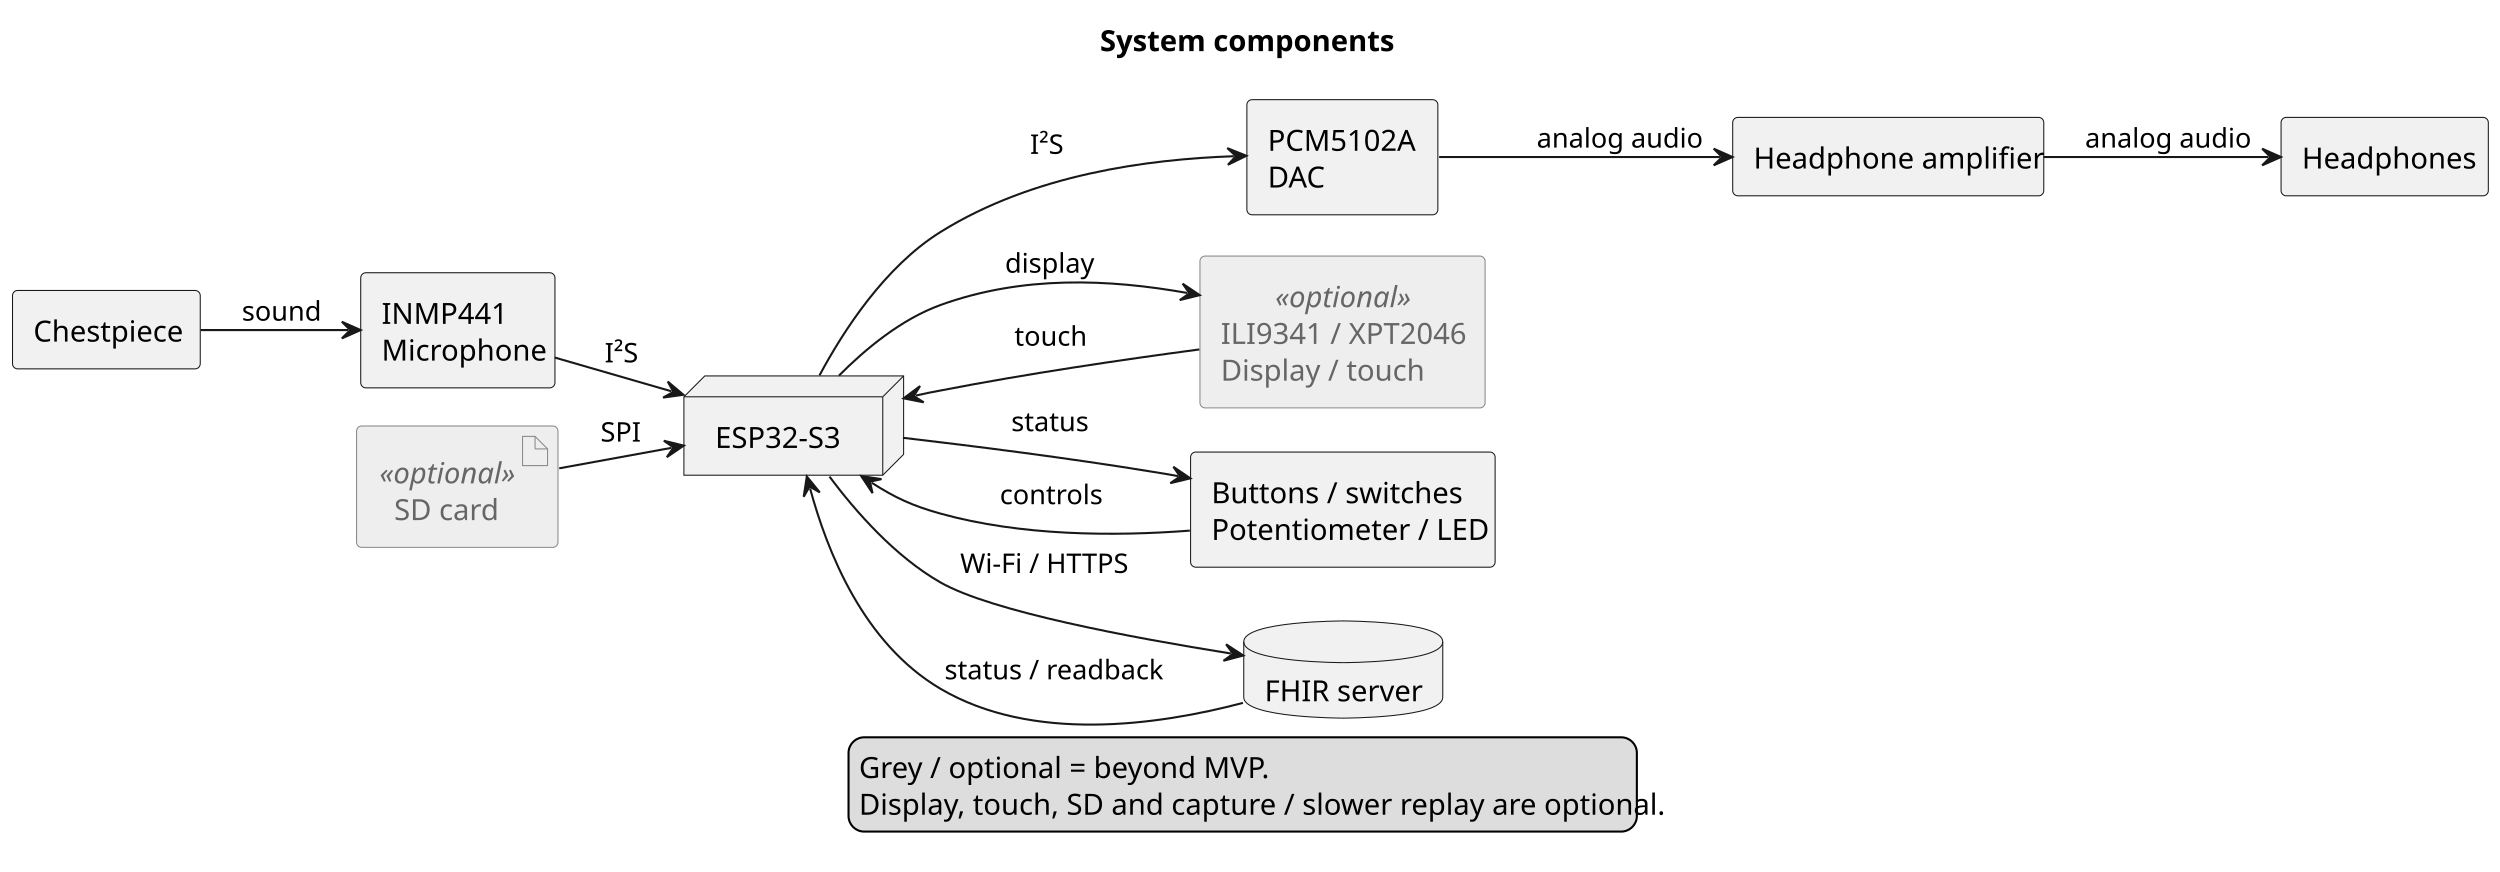
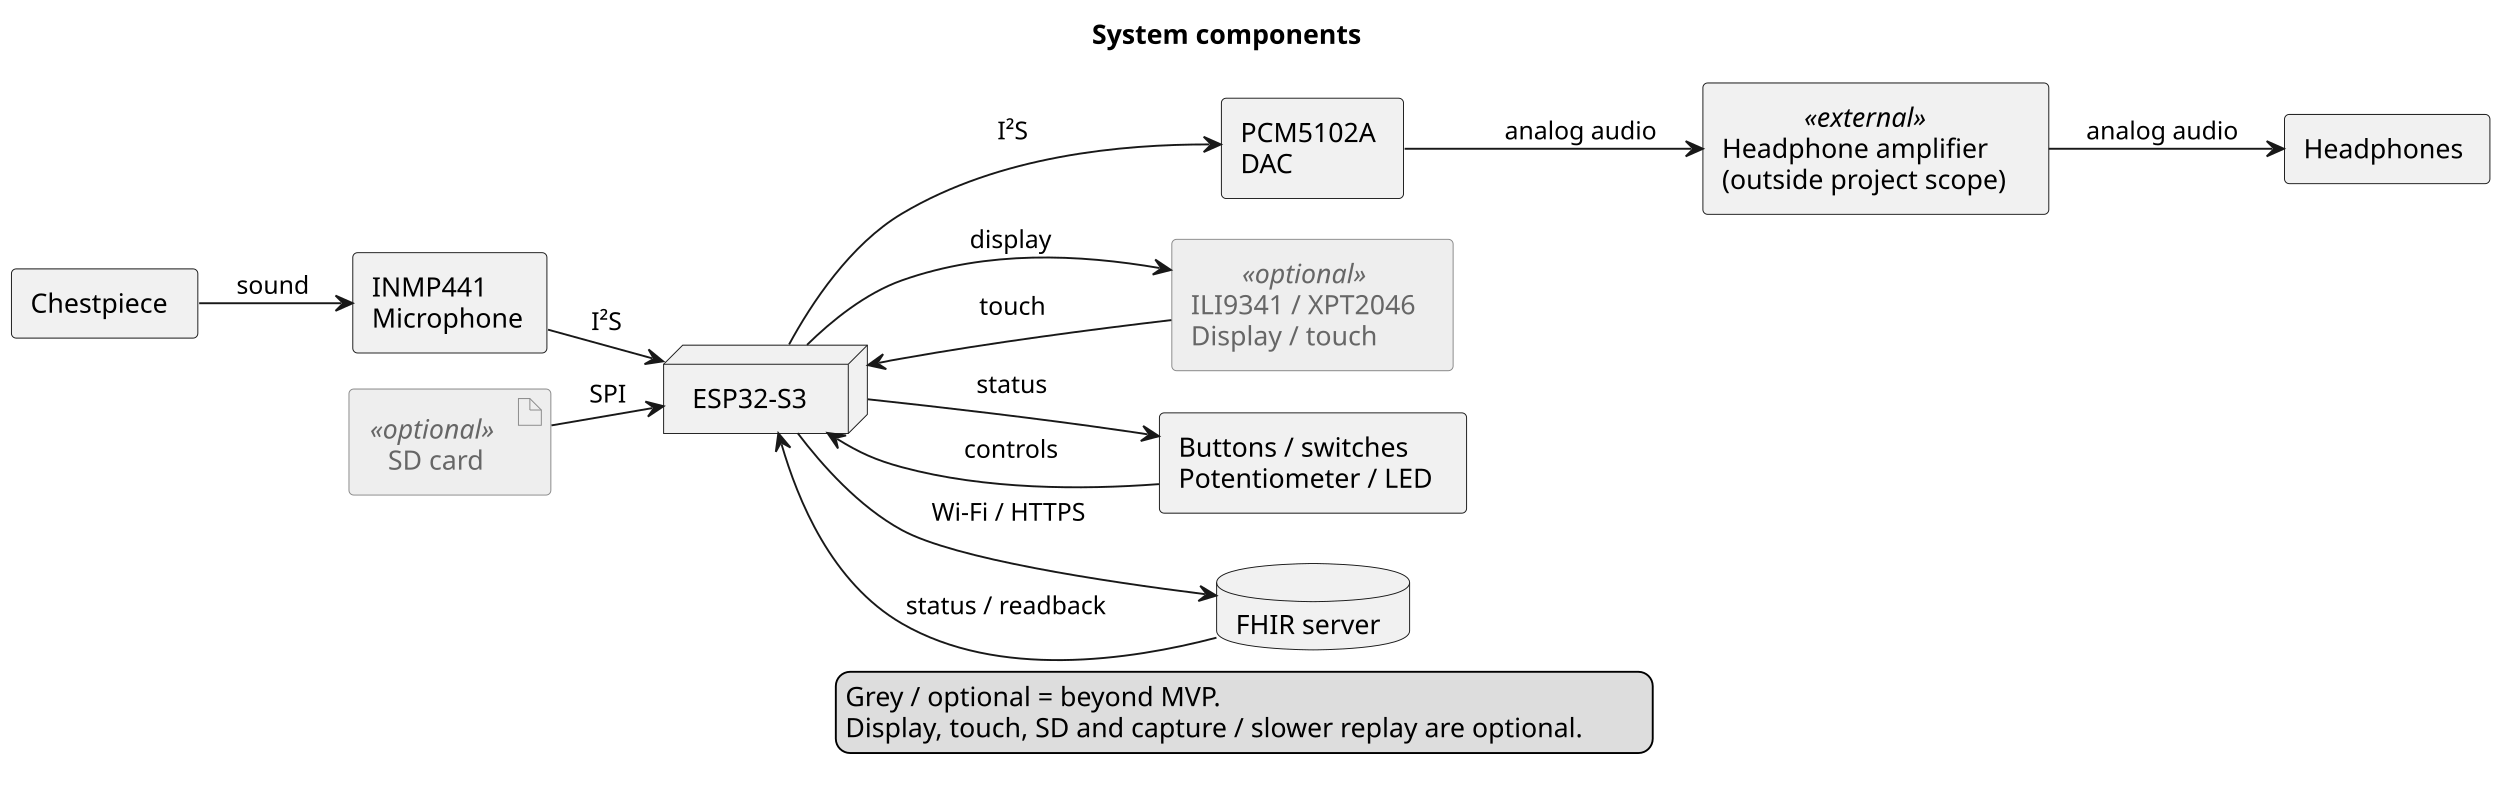
- <svg xmlns="http://www.w3.org/2000/svg" contentStyleType="text/css" data-diagram-type="DESCRIPTION" height="418px" preserveAspectRatio="none" style="width:1199px;height:418px;background:#FFFFFF;" version="1.1" viewBox="0 0 1199 418" width="1199px" zoomAndPan="magnify">
+ <svg xmlns="http://www.w3.org/2000/svg" contentStyleType="text/css" data-diagram-type="DESCRIPTION" height="414px" preserveAspectRatio="none" style="width:1311px;height:414px;background:#FFFFFF;" version="1.1" viewBox="0 0 1311 414" width="1311px" zoomAndPan="magnify">
  <defs />
  <g>
    <g class="title" data-source-line="15">
-       <text fill="#000000" font-family="sans-serif" font-size="14" font-weight="bold" lengthAdjust="spacing" textLength="136.924" x="527.538" y="24.533">System components</text>
+       <text fill="#000000" font-family="sans-serif" font-size="14" font-weight="bold" lengthAdjust="spacing" textLength="159.79" x="572.605" y="22.995">System components</text>
    </g>
    <g class="entity" data-qualified-name="chest" data-source-line="17" id="ent0002">
-       <rect fill="#F1F1F1" height="37.609" rx="2.5" ry="2.5" style="stroke:#181818;stroke-width:0.5;" width="90.041" x="6" y="139.304" />
-       <text fill="#000000" font-family="sans-serif" font-size="14" lengthAdjust="spacing" textLength="70.041" x="16" y="163.837">Chestpiece</text>
+       <rect fill="#F1F1F1" height="36.297" rx="2.5" ry="2.5" style="stroke:#181818;stroke-width:0.5;" width="97.745" x="6" y="141.008" />
+       <text fill="#000000" font-family="sans-serif" font-size="14" lengthAdjust="spacing" textLength="77.745" x="16" y="164.004">Chestpiece</text>
    </g>
    <g class="entity" data-qualified-name="mic" data-source-line="18" id="ent0003">
-       <rect fill="#F1F1F1" height="55.219" rx="2.5" ry="2.5" style="stroke:#181818;stroke-width:0.5;" width="93.151" x="173" y="130.804" />
-       <text fill="#000000" font-family="sans-serif" font-size="14" lengthAdjust="spacing" textLength="58.358" x="183" y="155.337">INMP441</text>
-       <text fill="#000000" font-family="sans-serif" font-size="14" lengthAdjust="spacing" textLength="73.151" x="183" y="172.947">Microphone</text>
+       <rect fill="#F1F1F1" height="52.594" rx="2.5" ry="2.5" style="stroke:#181818;stroke-width:0.5;" width="101.799" x="185" y="132.508" />
+       <text fill="#000000" font-family="sans-serif" font-size="14" lengthAdjust="spacing" textLength="61.845" x="195" y="155.504">INMP441</text>
+       <text fill="#000000" font-family="sans-serif" font-size="14" lengthAdjust="spacing" textLength="81.799" x="195" y="171.8">Microphone</text>
    </g>
    <g class="entity" data-qualified-name="cpu" data-source-line="19" id="ent0004">
-       <polygon fill="#F1F1F1" points="328,190.304,338,180.304,433.372,180.304,433.372,217.913,423.372,227.913,328,227.913,328,190.304" style="stroke:#181818;stroke-width:0.5;" />
-       <line style="stroke:#181818;stroke-width:0.5;" x1="423.372" x2="433.372" y1="190.304" y2="180.304" />
-       <line style="stroke:#181818;stroke-width:0.5;" x1="328" x2="423.372" y1="190.304" y2="190.304" />
-       <line style="stroke:#181818;stroke-width:0.5;" x1="423.372" x2="423.372" y1="190.304" y2="227.913" />
-       <text fill="#000000" font-family="sans-serif" font-size="14" lengthAdjust="spacing" textLength="65.372" x="343" y="214.837">ESP32-S3</text>
+       <polygon fill="#F1F1F1" points="348,191.008,358,181.008,454.835,181.008,454.835,217.305,444.835,227.305,348,227.305,348,191.008" style="stroke:#181818;stroke-width:0.5;" />
+       <line style="stroke:#181818;stroke-width:0.5;" x1="444.835" x2="454.835" y1="191.008" y2="181.008" />
+       <line style="stroke:#181818;stroke-width:0.5;" x1="348" x2="444.835" y1="191.008" y2="191.008" />
+       <line style="stroke:#181818;stroke-width:0.5;" x1="444.835" x2="444.835" y1="191.008" y2="227.305" />
+       <text fill="#000000" font-family="sans-serif" font-size="14" lengthAdjust="spacing" textLength="66.835" x="363" y="214.004">ESP32-S3</text>
    </g>
    <g class="entity" data-qualified-name="dac" data-source-line="20" id="ent0005">
-       <rect fill="#F1F1F1" height="55.219" rx="2.5" ry="2.5" style="stroke:#181818;stroke-width:0.5;" width="91.593" x="598" y="47.804" />
-       <text fill="#000000" font-family="sans-serif" font-size="14" lengthAdjust="spacing" textLength="71.593" x="608" y="72.337">PCM5102A</text>
-       <text fill="#000000" font-family="sans-serif" font-size="14" lengthAdjust="spacing" textLength="29.559" x="608" y="89.947">DAC</text>
+       <rect fill="#F1F1F1" height="52.594" rx="2.5" ry="2.5" style="stroke:#181818;stroke-width:0.5;" width="95.503" x="640.5" y="51.508" />
+       <text fill="#000000" font-family="sans-serif" font-size="14" lengthAdjust="spacing" textLength="75.503" x="650.5" y="74.504">PCM5102A</text>
+       <text fill="#000000" font-family="sans-serif" font-size="14" lengthAdjust="spacing" textLength="30.133" x="650.5" y="90.8">DAC</text>
    </g>
    <g class="entity" data-qualified-name="amp" data-source-line="21" id="ent0006">
-       <rect fill="#F1F1F1" height="37.609" rx="2.5" ry="2.5" style="stroke:#181818;stroke-width:0.5;" width="149.192" x="831" y="56.304" />
-       <text fill="#000000" font-family="sans-serif" font-size="14" lengthAdjust="spacing" textLength="129.192" x="841" y="80.837">Headphone amplifier</text>
+       <rect fill="#F1F1F1" height="68.891" rx="2.5" ry="2.5" style="stroke:#181818;stroke-width:0.5;" width="181.39" x="893" y="43.508" />
+       <text fill="#000000" font-family="sans-serif" font-size="14" font-style="italic" lengthAdjust="spacing" textLength="75.23" x="946.08" y="66.504">«external»</text>
+       <text fill="#000000" font-family="sans-serif" font-size="14" lengthAdjust="spacing" textLength="146.939" x="903" y="82.8">Headphone amplifier</text>
+       <text fill="#000000" font-family="sans-serif" font-size="14" lengthAdjust="spacing" textLength="161.39" x="903" y="99.097">(outside project scope)</text>
    </g>
    <g class="entity" data-qualified-name="hp" data-source-line="22" id="ent0007">
-       <rect fill="#F1F1F1" height="37.609" rx="2.5" ry="2.5" style="stroke:#181818;stroke-width:0.5;" width="99.399" x="1094" y="56.304" />
-       <text fill="#000000" font-family="sans-serif" font-size="14" lengthAdjust="spacing" textLength="79.399" x="1104" y="80.837">Headphones</text>
+       <rect fill="#F1F1F1" height="36.297" rx="2.5" ry="2.5" style="stroke:#181818;stroke-width:0.5;" width="107.712" x="1198" y="60.008" />
+       <text fill="#000000" font-family="sans-serif" font-size="14" lengthAdjust="spacing" textLength="87.712" x="1208" y="83.004">Headphones</text>
    </g>
    <g class="entity" data-qualified-name="ui" data-source-line="23" id="ent0008">
-       <rect fill="#EEEEEE" height="72.828" rx="2.5" ry="2.5" style="stroke:#888888;stroke-width:0.5;" width="136.751" x="575.5" y="122.804" />
-       <text fill="#666666" font-family="sans-serif" font-size="14" font-style="italic" lengthAdjust="spacing" textLength="64.613" x="611.569" y="147.337">«optional»</text>
-       <text fill="#666666" font-family="sans-serif" font-size="14" lengthAdjust="spacing" textLength="116.751" x="585.5" y="164.947">ILI9341 / XPT2046</text>
-       <text fill="#666666" font-family="sans-serif" font-size="14" lengthAdjust="spacing" textLength="91.82" x="585.5" y="182.556">Display / touch</text>
+       <rect fill="#EEEEEE" height="68.891" rx="2.5" ry="2.5" style="stroke:#888888;stroke-width:0.5;" width="147.518" x="614.5" y="125.508" />
+       <text fill="#666666" font-family="sans-serif" font-size="14" font-style="italic" lengthAdjust="spacing" textLength="73.869" x="651.324" y="148.504">«optional»</text>
+       <text fill="#666666" font-family="sans-serif" font-size="14" lengthAdjust="spacing" textLength="127.518" x="624.5" y="164.8">ILI9341 / XPT2046</text>
+       <text fill="#666666" font-family="sans-serif" font-size="14" lengthAdjust="spacing" textLength="104.72" x="624.5" y="181.097">Display / touch</text>
    </g>
    <g class="entity" data-qualified-name="controls" data-source-line="24" id="ent0009">
-       <rect fill="#F1F1F1" height="55.219" rx="2.5" ry="2.5" style="stroke:#181818;stroke-width:0.5;" width="146.061" x="571" y="216.804" />
-       <text fill="#000000" font-family="sans-serif" font-size="14" lengthAdjust="spacing" textLength="112.827" x="581" y="241.337">Buttons / switches</text>
-       <text fill="#000000" font-family="sans-serif" font-size="14" lengthAdjust="spacing" textLength="126.061" x="581" y="258.947">Potentiometer / LED</text>
+       <rect fill="#F1F1F1" height="52.594" rx="2.5" ry="2.5" style="stroke:#181818;stroke-width:0.5;" width="161.08" x="608" y="216.508" />
+       <text fill="#000000" font-family="sans-serif" font-size="14" lengthAdjust="spacing" textLength="128.406" x="618" y="239.504">Buttons / switches</text>
+       <text fill="#000000" font-family="sans-serif" font-size="14" lengthAdjust="spacing" textLength="141.08" x="618" y="255.8">Potentiometer / LED</text>
    </g>
    <g class="entity" data-qualified-name="sd" data-source-line="25" id="ent0010">
-       <rect fill="#EEEEEE" height="58.219" rx="2.5" ry="2.5" style="stroke:#888888;stroke-width:0.5;" width="96.613" x="171" y="204.304" />
-       <polygon fill="#EEEEEE" points="250.613,209.304,250.613,223.304,262.613,223.304,262.613,215.304,256.613,209.304,250.613,209.304" style="stroke:#888888;stroke-width:0.5;" />
-       <line style="stroke:#888888;stroke-width:0.5;" x1="256.613" x2="256.613" y1="209.304" y2="215.304" />
-       <line style="stroke:#888888;stroke-width:0.5;" x1="262.613" x2="256.613" y1="215.304" y2="215.304" />
-       <text fill="#666666" font-family="sans-serif" font-size="14" font-style="italic" lengthAdjust="spacing" textLength="64.613" x="182" y="231.837">«optional»</text>
-       <text fill="#666666" font-family="sans-serif" font-size="14" lengthAdjust="spacing" textLength="50.572" x="189.02" y="249.447">SD card</text>
+       <rect fill="#EEEEEE" height="55.594" rx="2.5" ry="2.5" style="stroke:#888888;stroke-width:0.5;" width="105.869" x="183" y="204.008" />
+       <polygon fill="#EEEEEE" points="271.869,209.008,271.869,223.008,283.869,223.008,283.869,215.008,277.869,209.008,271.869,209.008" style="stroke:#888888;stroke-width:0.5;" />
+       <line style="stroke:#888888;stroke-width:0.5;" x1="277.869" x2="277.869" y1="209.008" y2="215.008" />
+       <line style="stroke:#888888;stroke-width:0.5;" x1="283.869" x2="277.869" y1="215.008" y2="215.008" />
+       <text fill="#666666" font-family="sans-serif" font-size="14" font-style="italic" lengthAdjust="spacing" textLength="73.869" x="194" y="230.004">«optional»</text>
+       <text fill="#666666" font-family="sans-serif" font-size="14" lengthAdjust="spacing" textLength="55.036" x="203.417" y="246.3">SD card</text>
    </g>
    <g class="entity" data-qualified-name="server" data-source-line="26" id="ent0011">
-       <path d="M596.5,307.804 C596.5,297.804 644.224,297.804 644.224,297.804 C644.224,297.804 691.948,297.804 691.948,307.804 L691.948,334.413 C691.948,344.413 644.224,344.413 644.224,344.413 C644.224,344.413 596.5,344.413 596.5,334.413 L596.5,307.804" fill="#F1F1F1" style="stroke:#181818;stroke-width:0.5;" />
-       <path d="M596.5,307.804 C596.5,317.804 644.224,317.804 644.224,317.804 C644.224,317.804 691.948,317.804 691.948,307.804" fill="none" style="stroke:#181818;stroke-width:0.5;" />
-       <text fill="#000000" font-family="sans-serif" font-size="14" lengthAdjust="spacing" textLength="75.448" x="606.5" y="336.337">FHIR server</text>
+       <path d="M638,305.509 C638,295.509 688.602,295.509 688.602,295.509 C688.602,295.509 739.204,295.509 739.204,305.509 L739.204,330.805 C739.204,340.805 688.602,340.805 688.602,340.805 C688.602,340.805 638,340.805 638,330.805 L638,305.509" fill="#F1F1F1" style="stroke:#181818;stroke-width:0.5;" />
+       <path d="M638,305.509 C638,315.509 688.602,315.509 688.602,315.509 C688.602,315.509 739.204,315.509 739.204,305.509" fill="none" style="stroke:#181818;stroke-width:0.5;" />
+       <text fill="#000000" font-family="sans-serif" font-size="14" lengthAdjust="spacing" textLength="81.204" x="648" y="332.504">FHIR server</text>
    </g>
    <g class="link" data-entity-1="ent0002" data-entity-2="ent0003" data-link-type="dependency" id="lnk12">
-       <polygon fill="#181818" points="172.95,158.304,163.95,154.304,167.95,158.304,163.95,162.304,172.95,158.304" style="stroke:#181818;stroke-width:1;" />
-       <path d="M96.182,158.304 C119.882,158.304 143.045,158.304 166.95,158.304" fill="none" style="stroke:#181818;stroke-width:1;" />
-       <text fill="#000000" font-family="sans-serif" font-size="13" lengthAdjust="spacing" textLength="35.42" x="116" y="153.799">sound</text>
+       <polygon fill="#181818" points="184.961,159.008,175.961,155.008,179.961,159.008,175.961,163.008,184.961,159.008" style="stroke:#181818;stroke-width:1;" />
+       <path d="M104.44,159.008 C129.393,159.008 153.782,159.008 178.961,159.008" fill="none" style="stroke:#181818;stroke-width:1;" />
+       <text fill="#000000" font-family="sans-serif" font-size="13" lengthAdjust="spacing" textLength="39.457" x="124" y="154.075">sound</text>
    </g>
    <g class="link" data-entity-1="ent0003" data-entity-2="ent0004" data-link-type="dependency" id="lnk13">
-       <polygon fill="#181818" points="327.772,189.339,320.239,182.995,322.969,187.949,318.015,190.68,327.772,189.339" style="stroke:#181818;stroke-width:1;" />
-       <path d="M266.063,171.486 C285.334,177.061 302.116,181.916 322.009,187.671" fill="none" style="stroke:#181818;stroke-width:1;" />
-       <text fill="#000000" font-family="sans-serif" font-size="13" lengthAdjust="spacing" textLength="16.612" x="290" y="173.799">I²S</text>
+       <polygon fill="#181818" points="347.73,189.485,340.114,183.24,342.909,188.158,337.991,190.953,347.73,189.485" style="stroke:#181818;stroke-width:1;" />
+       <path d="M287.389,172.877 C306.531,178.145 322.59,182.565 341.945,187.893" fill="none" style="stroke:#181818;stroke-width:1;" />
+       <text fill="#000000" font-family="sans-serif" font-size="13" lengthAdjust="spacing" textLength="17.297" x="310" y="173.075">I²S</text>
    </g>
    <g class="link" data-entity-1="ent0004" data-entity-2="ent0005" data-link-type="dependency" id="lnk14">
-       <polygon fill="#181818" points="597.759,74.713,588.622,71.034,592.762,74.89,588.906,79.029,597.759,74.713" style="stroke:#181818;stroke-width:1;" />
-       <path d="M393.036,180.013 C404.598,158.433 424.483,127.825 451,111.304 C495.616,83.507 550.595,76.386 591.762,74.925" fill="none" style="stroke:#181818;stroke-width:1;" />
-       <text fill="#000000" font-family="sans-serif" font-size="13" lengthAdjust="spacing" textLength="16.612" x="494" y="73.799">I²S</text>
+       <polygon fill="#181818" points="640.203,75.742,631.208,71.731,635.203,75.736,631.198,79.731,640.203,75.742" style="stroke:#181818;stroke-width:1;" />
+       <path d="M413.797,180.626 C425.489,159.112 445.855,128.172 473,112.008 C524.348,81.433 588.338,75.678 634.203,75.735" fill="none" style="stroke:#181818;stroke-width:1;" />
+       <text fill="#000000" font-family="sans-serif" font-size="13" lengthAdjust="spacing" textLength="17.297" x="523" y="73.075">I²S</text>
    </g>
    <g class="link" data-entity-1="ent0005" data-entity-2="ent0006" data-link-type="dependency" id="lnk15">
-       <polygon fill="#181818" points="830.886,75.304,821.886,71.304,825.886,75.304,821.886,79.304,830.886,75.304" style="stroke:#181818;stroke-width:1;" />
-       <path d="M690.202,75.304 C728.973,75.304 779.585,75.304 824.886,75.304" fill="none" style="stroke:#181818;stroke-width:1;" />
-       <text fill="#000000" font-family="sans-serif" font-size="13" lengthAdjust="spacing" textLength="74.458" x="737" y="70.799">analog audio</text>
+       <polygon fill="#181818" points="892.986,78.008,883.986,74.008,887.986,78.008,883.986,82.008,892.986,78.008" style="stroke:#181818;stroke-width:1;" />
+       <path d="M736.576,78.008 C778.635,78.008 835.395,78.008 886.986,78.008" fill="none" style="stroke:#181818;stroke-width:1;" />
+       <text fill="#000000" font-family="sans-serif" font-size="13" lengthAdjust="spacing" textLength="84.144" x="789" y="73.075">analog audio</text>
    </g>
    <g class="link" data-entity-1="ent0006" data-entity-2="ent0007" data-link-type="dependency" id="lnk16">
-       <polygon fill="#181818" points="1093.917,75.304,1084.917,71.304,1088.917,75.304,1084.917,79.304,1093.917,75.304" style="stroke:#181818;stroke-width:1;" />
-       <path d="M980.201,75.304 C1017.258,75.304 1055.134,75.304 1087.917,75.304" fill="none" style="stroke:#181818;stroke-width:1;" />
-       <text fill="#000000" font-family="sans-serif" font-size="13" lengthAdjust="spacing" textLength="74.458" x="1000" y="70.799">analog audio</text>
+       <polygon fill="#181818" points="1197.65,78.008,1188.65,74.008,1192.65,78.008,1188.65,82.008,1197.65,78.008" style="stroke:#181818;stroke-width:1;" />
+       <path d="M1074.353,78.008 C1115.304,78.008 1156.393,78.008 1191.65,78.008" fill="none" style="stroke:#181818;stroke-width:1;" />
+       <text fill="#000000" font-family="sans-serif" font-size="13" lengthAdjust="spacing" textLength="84.144" x="1094" y="73.075">analog audio</text>
    </g>
    <g class="link" data-entity-1="ent0009" data-entity-2="ent0004" data-link-type="dependency" id="lnk17">
-       <polygon fill="#181818" points="413.034,228.313,418.462,236.531,417.247,231.006,422.772,229.791,413.034,228.313" style="stroke:#181818;stroke-width:1;" />
-       <path d="M570.637,254.49 C534.13,257.275 489.534,257.043 451,246.304 C437.691,242.595 429.442,238.803 418.089,231.545" fill="none" style="stroke:#181818;stroke-width:1;" />
-       <text fill="#000000" font-family="sans-serif" font-size="13" lengthAdjust="spacing" textLength="45.519" x="479.5" y="241.799">controls</text>
+       <polygon fill="#181818" points="433.903,227.021,439.445,235.163,438.152,229.655,443.66,228.363,433.903,227.021" style="stroke:#181818;stroke-width:1;" />
+       <path d="M607.759,253.878 C566.808,256.935 516.508,256.74 473,245.008 C459.329,241.322 450.681,237.421 439.002,230.182" fill="none" style="stroke:#181818;stroke-width:1;" />
+       <text fill="#000000" font-family="sans-serif" font-size="13" lengthAdjust="spacing" textLength="52.121" x="505.5" y="240.075">controls</text>
    </g>
    <g class="link" data-entity-1="ent0004" data-entity-2="ent0009" data-link-type="dependency" id="lnk18">
-       <polygon fill="#181818" points="570.87,229.417,562.738,223.861,565.952,228.517,561.297,231.731,570.87,229.417" style="stroke:#181818;stroke-width:1;" />
-       <path d="M433.042,209.965 C467.166,213.946 512.861,219.724 553,226.304 C558.818,227.258 558.933,227.231 564.968,228.336" fill="none" style="stroke:#181818;stroke-width:1;" />
-       <text fill="#000000" font-family="sans-serif" font-size="13" lengthAdjust="spacing" textLength="34.684" x="485" y="206.799">status</text>
+       <polygon fill="#181818" points="607.745,228.729,599.49,223.358,602.808,227.939,598.226,231.257,607.745,228.729" style="stroke:#181818;stroke-width:1;" />
+       <path d="M455.137,209.39 C492.775,213.432 544.594,219.392 590,226.008 C595.781,226.851 595.822,226.822 601.82,227.781" fill="none" style="stroke:#181818;stroke-width:1;" />
+       <text fill="#000000" font-family="sans-serif" font-size="13" lengthAdjust="spacing" textLength="39.946" x="512" y="206.075">status</text>
    </g>
    <g class="link" data-entity-1="ent0008" data-entity-2="ent0004" data-link-type="dependency" id="lnk19">
-       <polygon fill="#181818" points="433.374,191.044,443.036,192.953,438.25,189.938,441.265,185.152,433.374,191.044" style="stroke:#181818;stroke-width:1;" />
-       <path d="M575.203,167.591 C538.328,172.5 492,179.319 451,187.304 C445.269,188.42 445.152,188.372 439.225,189.716" fill="none" style="stroke:#181818;stroke-width:1;" />
-       <text fill="#000000" font-family="sans-serif" font-size="13" lengthAdjust="spacing" textLength="31.802" x="486.5" y="165.799">touch</text>
+       <polygon fill="#181818" points="455.132,191.499,464.761,193.567,460.025,190.473,463.119,185.737,455.132,191.499" style="stroke:#181818;stroke-width:1;" />
+       <path d="M614.269,167.851 C572.693,172.733 519.77,179.667 473,188.008 C467.193,189.044 467.014,189.007 461.004,190.268" fill="none" style="stroke:#181818;stroke-width:1;" />
+       <text fill="#000000" font-family="sans-serif" font-size="13" lengthAdjust="spacing" textLength="36.677" x="513.5" y="165.075">touch</text>
    </g>
    <g class="link" data-entity-1="ent0004" data-entity-2="ent0008" data-link-type="dependency" id="lnk20">
-       <polygon fill="#181818" points="575.368,141.554,567.203,136.046,570.444,140.683,565.808,143.924,575.368,141.554" style="stroke:#181818;stroke-width:1;" />
-       <path d="M402.363,180.145 C414.985,167.433 432.236,153.105 451,146.304 C490.577,131.959 531.799,133.838 569.46,140.508" fill="none" style="stroke:#181818;stroke-width:1;" />
-       <text fill="#000000" font-family="sans-serif" font-size="13" lengthAdjust="spacing" textLength="40.466" x="482" y="130.799">display</text>
+       <polygon fill="#181818" points="614.016,141.566,605.817,136.109,609.087,140.725,604.471,143.995,614.016,141.566" style="stroke:#181818;stroke-width:1;" />
+       <path d="M423.204,180.841 C436.106,168.199 453.858,153.779 473,147.008 C518.021,131.085 565.732,133.326 608.101,140.557" fill="none" style="stroke:#181818;stroke-width:1;" />
+       <text fill="#000000" font-family="sans-serif" font-size="13" lengthAdjust="spacing" textLength="46.16" x="508.5" y="130.075">display</text>
    </g>
    <g class="link" data-entity-1="ent0010" data-entity-2="ent0004" data-link-type="dependency" id="lnk21">
-       <polygon fill="#181818" points="327.949,213.706,318.378,211.386,323.031,214.603,319.813,219.256,327.949,213.706" style="stroke:#181818;stroke-width:1;" />
-       <path d="M268.205,224.603 C287.049,221.166 302.843,218.286 322.047,214.783" fill="none" style="stroke:#181818;stroke-width:1;" />
-       <text fill="#000000" font-family="sans-serif" font-size="13" lengthAdjust="spacing" textLength="20.954" x="288" y="211.799">SPI</text>
+       <polygon fill="#181818" points="347.972,213.004,338.426,210.581,343.044,213.848,339.777,218.466,347.972,213.004" style="stroke:#181818;stroke-width:1;" />
+       <path d="M289.182,223.072 C307.967,219.855 323.245,217.239 342.058,214.017" fill="none" style="stroke:#181818;stroke-width:1;" />
+       <text fill="#000000" font-family="sans-serif" font-size="13" lengthAdjust="spacing" textLength="19.925" x="309" y="211.075">SPI</text>
    </g>
    <g class="link" data-entity-1="ent0004" data-entity-2="ent0011" data-link-type="dependency" id="lnk22">
-       <polygon fill="#181818" points="596.287,314.382,588.032,309.01,591.35,313.592,586.768,316.909,596.287,314.382" style="stroke:#181818;stroke-width:1;" />
-       <path d="M397.82,228.589 C410.394,245.39 429.271,266.88 451,279.304 C475.364,293.234 541.77,305.656 590.362,313.433" fill="none" style="stroke:#181818;stroke-width:1;" />
-       <text fill="#000000" font-family="sans-serif" font-size="13" lengthAdjust="spacing" textLength="83.764" x="460.5" y="274.799">Wi-Fi / HTTPS</text>
+       <polygon fill="#181818" points="637.832,312.335,629.401,307.243,632.871,311.711,628.403,315.18,637.832,312.335" style="stroke:#181818;stroke-width:1;" />
+       <path d="M418.278,227.112 C431.04,243.935 450.539,265.826 473,278.009 C500.804,293.09 577.661,304.768 631.878,311.586" fill="none" style="stroke:#181818;stroke-width:1;" />
+       <text fill="#000000" font-family="sans-serif" font-size="13" lengthAdjust="spacing" textLength="86.639" x="488.5" y="273.075">Wi-Fi / HTTPS</text>
    </g>
    <g class="link" data-entity-1="ent0011" data-entity-2="ent0004" data-link-type="dependency" id="lnk23">
-       <polygon fill="#181818" points="386.944,228.52,385.454,238.256,388.26,233.344,393.172,236.15,386.944,228.52" style="stroke:#181818;stroke-width:1;" />
-       <path d="M596.118,337.109 C554.959,347.978 494.964,356.263 451,330.304 C413.784,308.33 396.708,264.302 388.523,234.309" fill="none" style="stroke:#181818;stroke-width:1;" />
-       <text fill="#000000" font-family="sans-serif" font-size="13" lengthAdjust="spacing" textLength="98.998" x="453" y="325.799">status / readback</text>
+       <polygon fill="#181818" points="408.16,227.174,406.84,236.934,409.56,231.974,414.52,234.695,408.16,227.174" style="stroke:#181818;stroke-width:1;" />
+       <path d="M637.91,334.4 C591.956,346.441 523.309,356.16 473,327.009 C435.945,305.537 418.372,262.19 409.84,232.934" fill="none" style="stroke:#181818;stroke-width:1;" />
+       <text fill="#000000" font-family="sans-serif" font-size="13" lengthAdjust="spacing" textLength="113.045" x="475" y="322.075">status / readback</text>
    </g>
    <g class="legend" data-source-line="39">
-       <rect fill="#DDDDDD" height="45.219" rx="7.5" ry="7.5" style="stroke:#000000;stroke-width:1;" width="378.081" x="406.959" y="353.609" />
-       <text fill="#000000" font-family="sans-serif" font-size="14" lengthAdjust="spacing" textLength="191.051" x="411.959" y="373.143">Grey / optional = beyond MVP.</text>
-       <text fill="#000000" font-family="sans-serif" font-size="14" lengthAdjust="spacing" textLength="368.081" x="411.959" y="390.752">Display, touch, SD and capture / slower replay are optional.</text>
+       <rect fill="#DDDDDD" height="42.594" rx="7.5" ry="7.5" style="stroke:#000000;stroke-width:1;" width="428.387" x="438.307" y="352.297" />
+       <text fill="#000000" font-family="sans-serif" font-size="14" lengthAdjust="spacing" textLength="215.599" x="443.307" y="370.292">Grey / optional = beyond MVP.</text>
+       <text fill="#000000" font-family="sans-serif" font-size="14" lengthAdjust="spacing" textLength="418.387" x="443.307" y="386.589">Display, touch, SD and capture / slower replay are optional.</text>
    </g>
  </g>
</svg>
